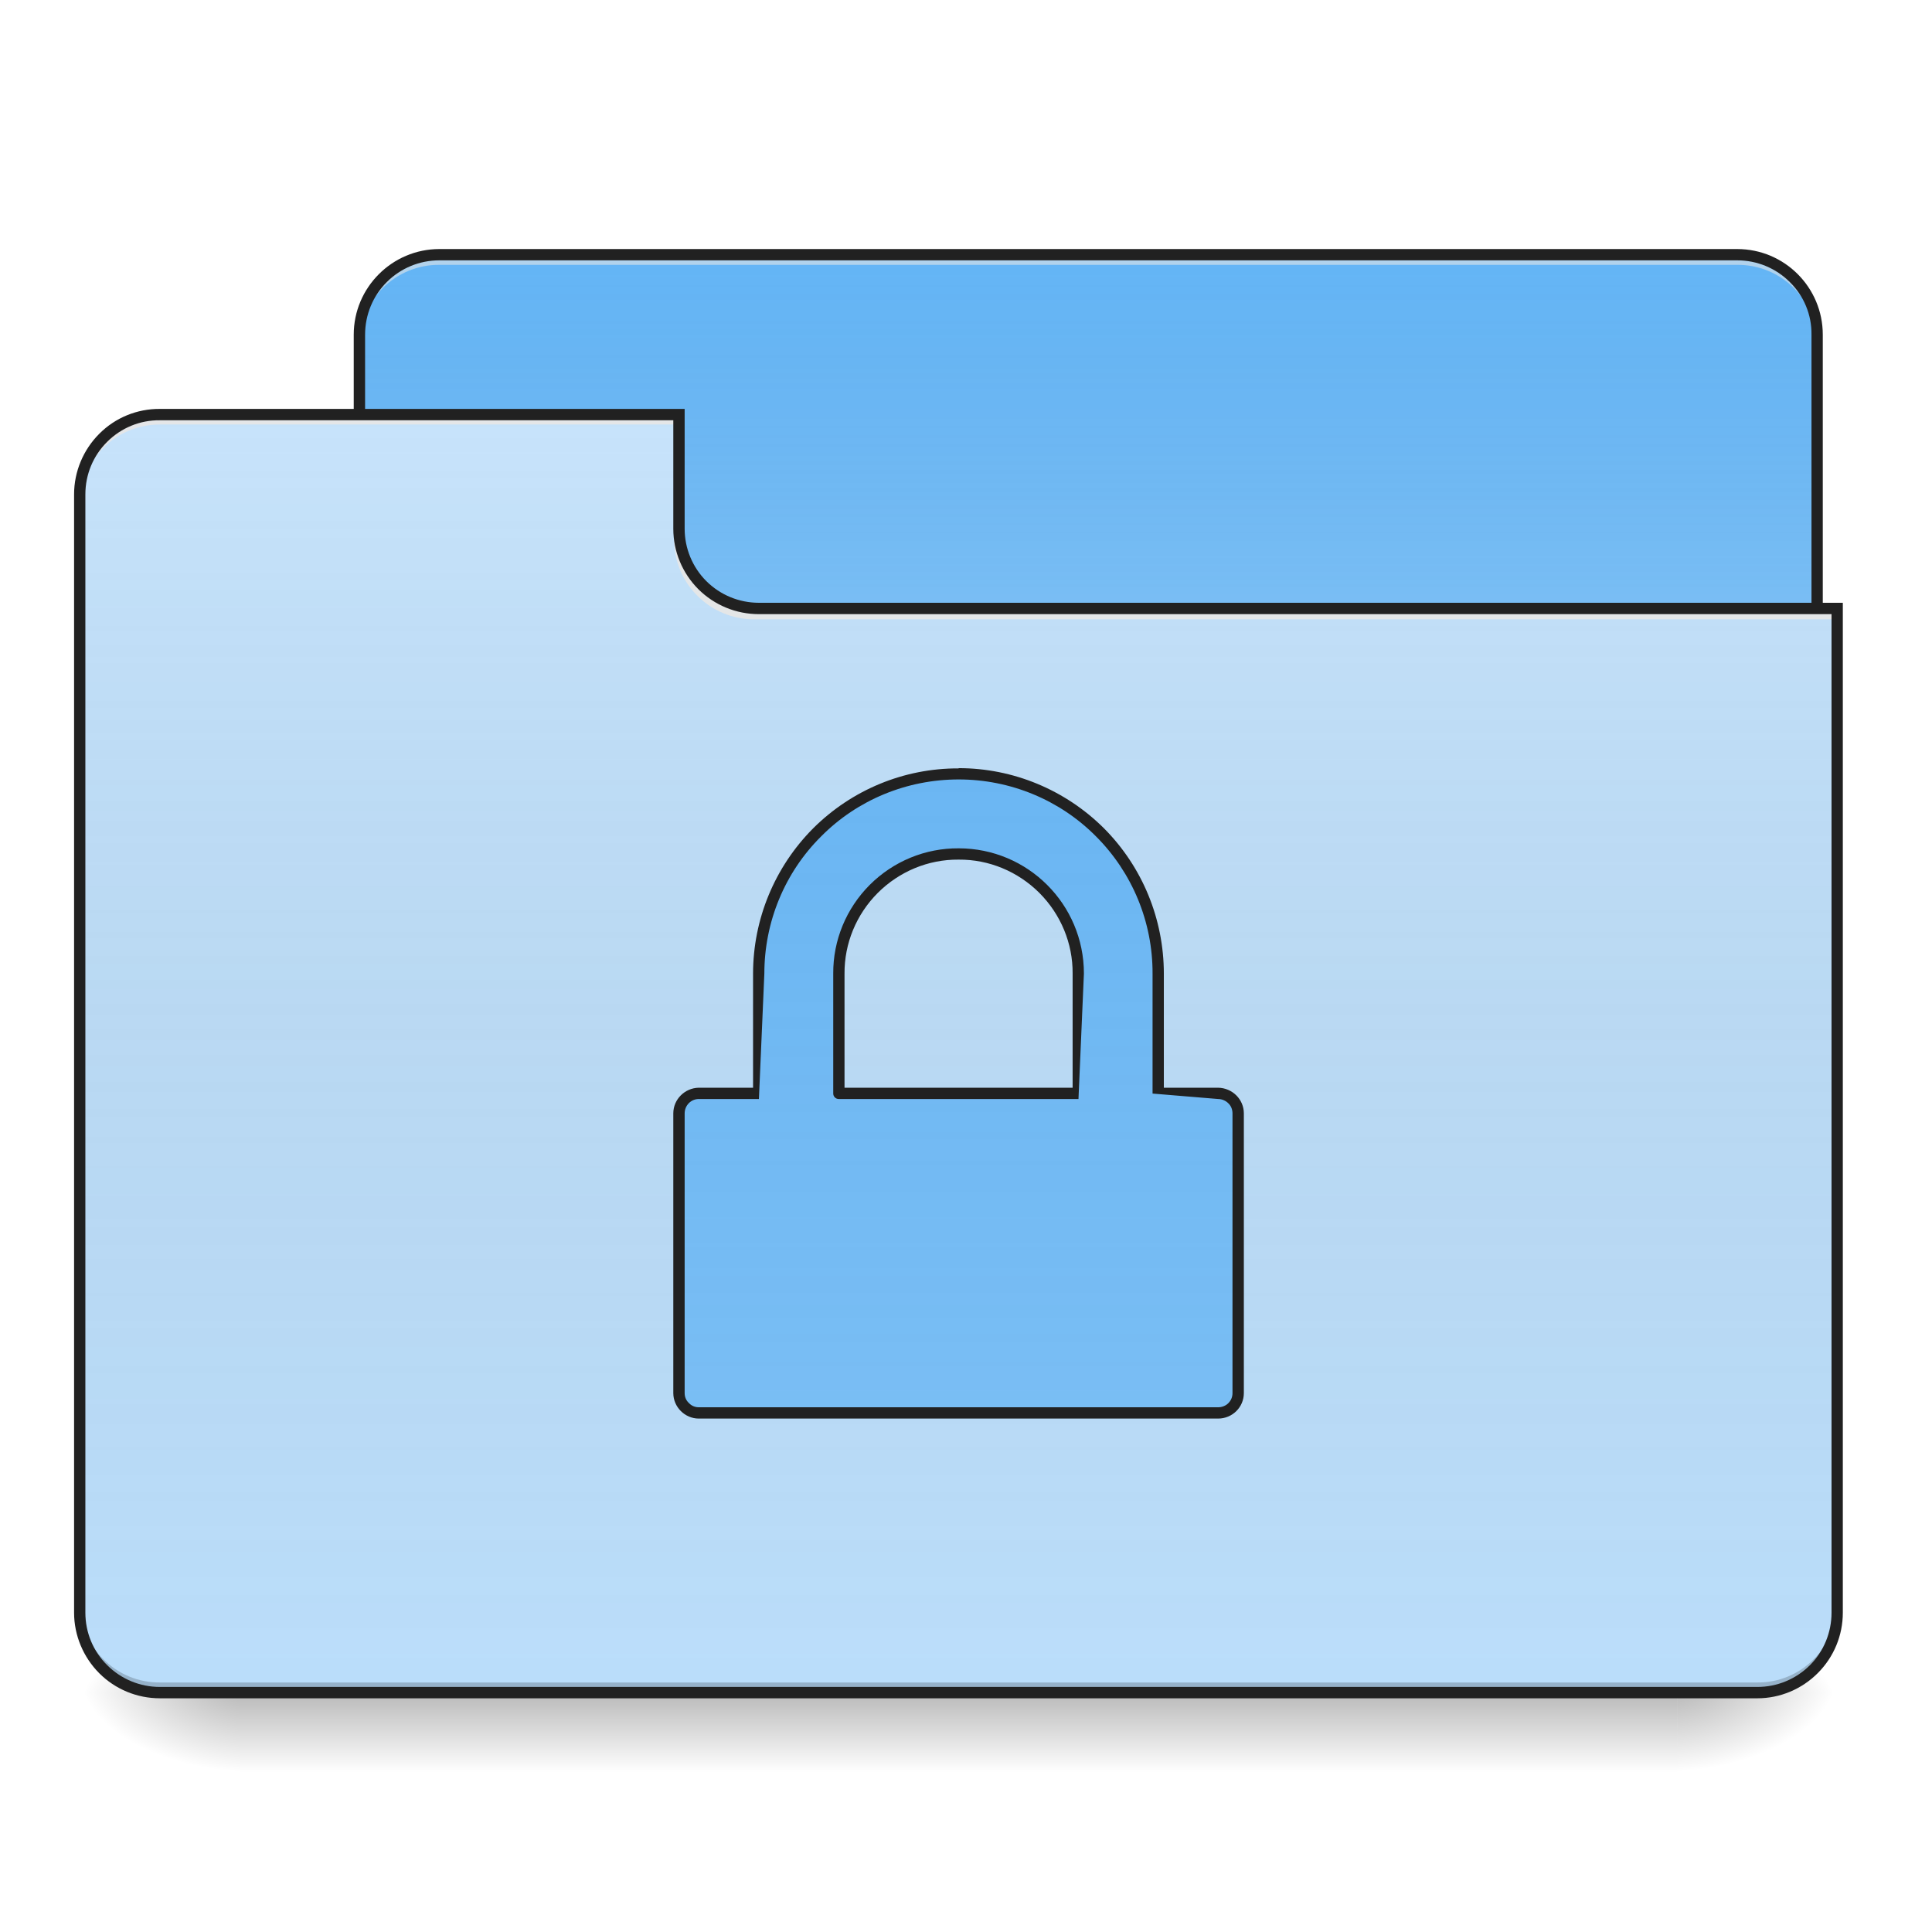
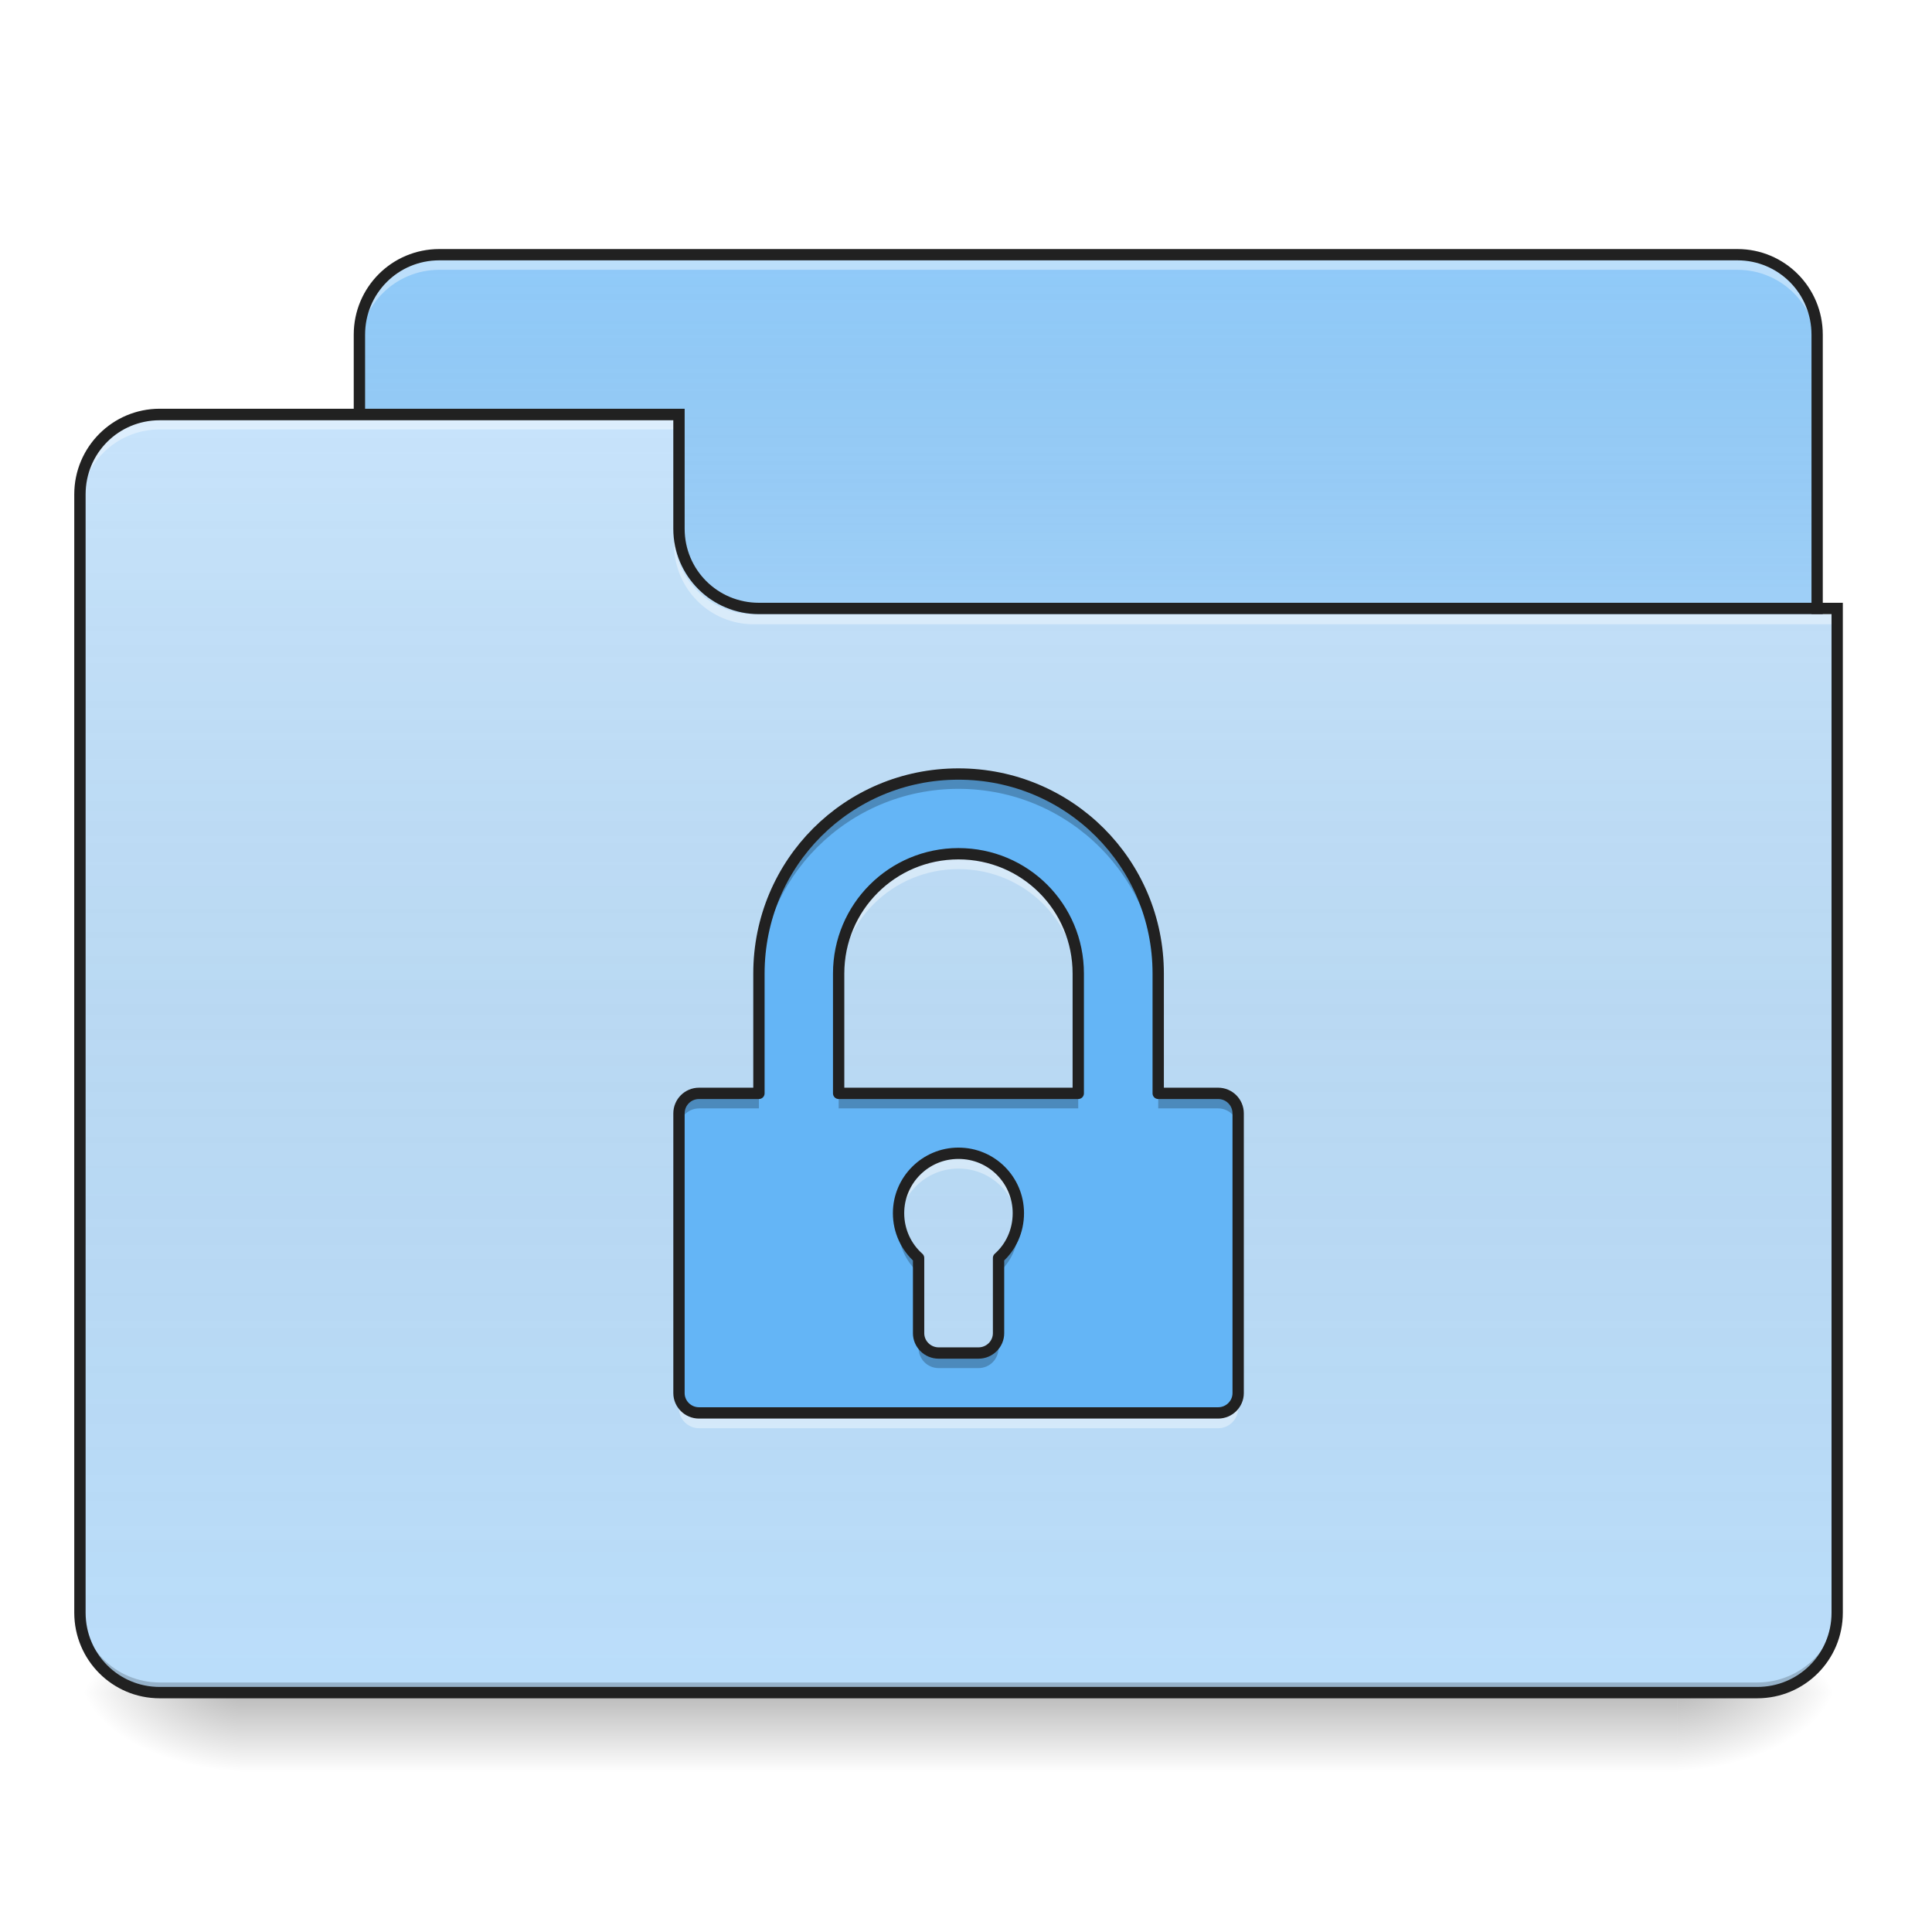
<svg xmlns="http://www.w3.org/2000/svg" width="32px" height="32px" viewBox="0 0 32 32" version="1.1">
  <defs>
-     <linearGradient id="linear0" gradientUnits="userSpaceOnUse" x1="254" y1="233.5" x2="254" y2="254.667" gradientTransform="matrix(0.062505,0,0,0.062505,0,13.439)">
+     <linearGradient id="linear0" gradientUnits="userSpaceOnUse" x1="254" y1="233.5" x2="254" y2="254.667" gradientTransform="matrix(0.062506,0,0,0.062506,-0.00000381506,13.43879)">
      <stop offset="0" style="stop-color:rgb(0%,0%,0%);stop-opacity:0.275;" />
      <stop offset="1" style="stop-color:rgb(0%,0%,0%);stop-opacity:0;" />
    </linearGradient>
-     <radialGradient id="radial0" gradientUnits="userSpaceOnUse" cx="450.909" cy="189.579" fx="450.909" fy="189.579" r="21.167" gradientTransform="matrix(0,-0.07813,-0.14064,0,54.115,63.595)">
+     <radialGradient id="radial0" gradientUnits="userSpaceOnUse" cx="450.909" cy="189.579" fx="450.909" fy="189.579" r="21.167" gradientTransform="matrix(0.00000017417,-0.0781325,-0.140638,-0.000000101539,54.11521,63.59533)">
      <stop offset="0" style="stop-color:rgb(0%,0%,0%);stop-opacity:0.314;" />
      <stop offset="0.222" style="stop-color:rgb(0%,0%,0%);stop-opacity:0.275;" />
      <stop offset="1" style="stop-color:rgb(0%,0%,0%);stop-opacity:0;" />
    </radialGradient>
-     <radialGradient id="radial1" gradientUnits="userSpaceOnUse" cx="450.909" cy="189.579" fx="450.909" fy="189.579" r="21.167" gradientTransform="matrix(0,0.07813,0.14064,0,-22.362,-7.5275)">
+     <radialGradient id="radial1" gradientUnits="userSpaceOnUse" cx="450.909" cy="189.579" fx="450.909" fy="189.579" r="21.167" gradientTransform="matrix(-0.00000017417,0.0781325,0.140638,0.000000101539,-22.36218,-7.527477)">
      <stop offset="0" style="stop-color:rgb(0%,0%,0%);stop-opacity:0.314;" />
      <stop offset="0.222" style="stop-color:rgb(0%,0%,0%);stop-opacity:0.275;" />
      <stop offset="1" style="stop-color:rgb(0%,0%,0%);stop-opacity:0;" />
    </radialGradient>
-     <radialGradient id="radial2" gradientUnits="userSpaceOnUse" cx="450.909" cy="189.579" fx="450.909" fy="189.579" r="21.167" gradientTransform="matrix(0,-0.07813,0.14064,0,-22.362,63.595)">
+     <radialGradient id="radial2" gradientUnits="userSpaceOnUse" cx="450.909" cy="189.579" fx="450.909" fy="189.579" r="21.167" gradientTransform="matrix(-0.00000017417,-0.0781325,0.140638,-0.000000101539,-22.36218,63.59533)">
      <stop offset="0" style="stop-color:rgb(0%,0%,0%);stop-opacity:0.314;" />
      <stop offset="0.222" style="stop-color:rgb(0%,0%,0%);stop-opacity:0.275;" />
      <stop offset="1" style="stop-color:rgb(0%,0%,0%);stop-opacity:0;" />
    </radialGradient>
-     <radialGradient id="radial3" gradientUnits="userSpaceOnUse" cx="450.909" cy="189.579" fx="450.909" fy="189.579" r="21.167" gradientTransform="matrix(0,0.07813,-0.14064,0,54.115,-7.5275)">
+     <radialGradient id="radial3" gradientUnits="userSpaceOnUse" cx="450.909" cy="189.579" fx="450.909" fy="189.579" r="21.167" gradientTransform="matrix(0.00000017417,0.0781325,-0.140638,0.000000101539,54.11521,-7.527477)">
      <stop offset="0" style="stop-color:rgb(0%,0%,0%);stop-opacity:0.314;" />
      <stop offset="0.222" style="stop-color:rgb(0%,0%,0%);stop-opacity:0.275;" />
      <stop offset="1" style="stop-color:rgb(0%,0%,0%);stop-opacity:0;" />
    </radialGradient>
-     <linearGradient id="linear1" gradientUnits="userSpaceOnUse" x1="254" y1="-147.5" x2="254" y2="-31.083" gradientTransform="matrix(0.062505,0,0,0.062505,0,13.439)">
+     <linearGradient id="linear1" gradientUnits="userSpaceOnUse" x1="254" y1="-147.5" x2="254" y2="-31.083" gradientTransform="matrix(0.062506,0,0,0.062506,0.00000124975,13.43878)">
      <stop offset="0" style="stop-color:rgb(64.314%,64.314%,64.314%);stop-opacity:0;" />
      <stop offset="1" style="stop-color:rgb(100%,100%,100%);stop-opacity:0.196;" />
    </linearGradient>
-     <linearGradient id="linear2" gradientUnits="userSpaceOnUse" x1="254" y1="233.5" x2="254" y2="-105.167" gradientTransform="matrix(0.062505,0,0,0.062505,0,13.439)">
+     <linearGradient id="linear2" gradientUnits="userSpaceOnUse" x1="254" y1="233.5" x2="254" y2="-105.167" gradientTransform="matrix(0.062506,0,0,0.062506,-0.00000181239,13.43878)">
      <stop offset="0" style="stop-color:rgb(34.51%,34.51%,34.51%);stop-opacity:0;" />
      <stop offset="1" style="stop-color:rgb(98.039%,98.039%,98.039%);stop-opacity:0.196;" />
    </linearGradient>
-     <linearGradient id="linear3" gradientUnits="userSpaceOnUse" x1="960" y1="255.118" x2="960" y2="1695.118" gradientTransform="matrix(0.01654,0,0,0.01654,0,0)">
-       <stop offset="0" style="stop-color:rgb(64.314%,64.314%,64.314%);stop-opacity:0;" />
-       <stop offset="1" style="stop-color:rgb(100%,100%,100%);stop-opacity:0.196;" />
-     </linearGradient>
  </defs>
  <g id="surface1">
-     <path style=" stroke:none;fill-rule:nonzero;fill:url(#linear0);" d="M 3.969 28.031 L 27.781 28.031 L 27.781 29.359 L 3.969 29.359 Z M 3.969 28.031 " />
-     <path style=" stroke:none;fill-rule:nonzero;fill:url(#radial0);" d="M 27.781 28.031 L 30.43 28.031 L 30.43 26.711 L 27.781 26.711 Z M 27.781 28.031 " />
-     <path style=" stroke:none;fill-rule:nonzero;fill:url(#radial1);" d="M 3.969 28.031 L 1.32 28.031 L 1.32 29.359 L 3.969 29.359 Z M 3.969 28.031 " />
-     <path style=" stroke:none;fill-rule:nonzero;fill:url(#radial2);" d="M 3.969 28.031 L 1.32 28.031 L 1.32 26.711 L 3.969 26.711 Z M 3.969 28.031 " />
-     <path style=" stroke:none;fill-rule:nonzero;fill:url(#radial3);" d="M 27.781 28.031 L 30.43 28.031 L 30.43 29.359 L 27.781 29.359 Z M 27.781 28.031 " />
-     <path style=" stroke:none;fill-rule:nonzero;fill:rgb(39.216%,70.98%,96.471%);fill-opacity:1;" d="M 7.277 4.219 L 28.773 4.219 C 29.125 4.219 29.465 4.359 29.711 4.605 C 29.961 4.855 30.098 5.191 30.098 5.543 L 30.098 10.504 C 30.098 11.234 29.504 11.828 28.773 11.824 L 7.277 11.824 C 6.547 11.828 5.953 11.234 5.953 10.504 L 5.953 5.543 C 5.953 4.812 6.547 4.219 7.277 4.219 Z M 7.277 4.219 " />
-     <path style=" stroke:none;fill-rule:nonzero;fill:url(#linear1);" d="M 7.277 4.219 L 28.773 4.219 C 29.125 4.219 29.465 4.359 29.711 4.605 C 29.961 4.855 30.098 5.191 30.098 5.543 L 30.098 10.504 C 30.098 11.234 29.504 11.828 28.773 11.824 L 7.277 11.824 C 6.547 11.828 5.953 11.234 5.953 10.504 L 5.953 5.543 C 5.953 4.812 6.547 4.219 7.277 4.219 Z M 7.277 4.219 " />
-     <path style=" stroke:none;fill-rule:nonzero;fill:rgb(90.196%,90.196%,90.196%);fill-opacity:0.588;" d="M 7.277 4.219 C 6.926 4.219 6.59 4.355 6.34 4.605 C 6.09 4.855 5.953 5.191 5.953 5.543 L 5.953 5.707 C 5.953 5.355 6.094 5.02 6.34 4.77 C 6.59 4.523 6.926 4.383 7.277 4.387 L 28.773 4.387 C 29.125 4.383 29.465 4.523 29.711 4.77 C 29.961 5.02 30.098 5.355 30.098 5.707 L 30.098 5.543 C 30.102 5.191 29.961 4.855 29.711 4.605 C 29.465 4.355 29.125 4.219 28.773 4.219 Z M 7.277 4.219 " />
-     <path style=" stroke:none;fill-rule:nonzero;fill:rgb(12.941%,12.941%,12.941%);fill-opacity:1;" d="M 7.277 4.125 C 6.496 4.125 5.859 4.762 5.859 5.543 L 5.859 10.504 C 5.859 10.879 6.008 11.242 6.273 11.508 C 6.539 11.773 6.902 11.922 7.277 11.922 L 28.773 11.922 C 29.152 11.922 29.512 11.773 29.777 11.508 C 30.043 11.242 30.191 10.879 30.191 10.504 L 30.191 5.543 C 30.191 4.762 29.559 4.125 28.773 4.125 Z M 7.277 4.312 L 28.773 4.312 C 29.102 4.312 29.414 4.441 29.645 4.672 C 29.879 4.902 30.008 5.215 30.004 5.543 L 30.004 10.504 C 30.008 10.832 29.875 11.145 29.645 11.375 C 29.414 11.605 29.102 11.734 28.773 11.734 L 7.277 11.734 C 6.949 11.734 6.637 11.605 6.406 11.375 C 6.176 11.145 6.047 10.832 6.047 10.504 L 6.047 5.543 C 6.047 5.215 6.176 4.902 6.406 4.672 C 6.637 4.441 6.949 4.312 7.277 4.312 Z M 7.277 4.312 " />
-     <path style=" stroke:none;fill-rule:nonzero;fill:rgb(73.333%,87.059%,98.431%);fill-opacity:1;" d="M 2.648 6.863 C 2.297 6.863 1.957 7.004 1.711 7.25 C 1.461 7.5 1.32 7.836 1.324 8.188 L 1.324 26.711 C 1.32 27.062 1.461 27.398 1.711 27.648 C 1.957 27.895 2.297 28.035 2.648 28.031 L 29.109 28.031 C 29.457 28.035 29.797 27.895 30.043 27.648 C 30.293 27.398 30.43 27.062 30.43 26.711 L 30.43 10.172 L 12.57 10.172 C 12.219 10.172 11.879 10.035 11.633 9.785 C 11.383 9.539 11.246 9.199 11.246 8.848 L 11.246 6.863 Z M 2.648 6.863 " />
-     <path style=" stroke:none;fill-rule:nonzero;fill:url(#linear2);" d="M 2.648 6.863 C 2.297 6.863 1.957 7.004 1.711 7.25 C 1.461 7.5 1.32 7.836 1.324 8.188 L 1.324 26.711 C 1.32 27.062 1.461 27.398 1.711 27.648 C 1.957 27.895 2.297 28.035 2.648 28.031 L 29.109 28.031 C 29.457 28.035 29.797 27.895 30.043 27.648 C 30.293 27.398 30.43 27.062 30.43 26.711 L 30.43 10.176 L 12.57 10.176 C 12.219 10.176 11.879 10.035 11.633 9.785 C 11.383 9.539 11.246 9.199 11.246 8.848 L 11.246 6.863 Z M 2.648 6.863 " />
-     <path style=" stroke:none;fill-rule:nonzero;fill:rgb(0%,0%,0%);fill-opacity:0.196;" d="M 2.648 28.031 C 2.297 28.035 1.957 27.895 1.711 27.648 C 1.461 27.398 1.32 27.062 1.324 26.711 L 1.324 26.547 C 1.32 26.895 1.461 27.234 1.711 27.48 C 1.957 27.73 2.297 27.871 2.648 27.867 L 29.109 27.867 C 29.457 27.871 29.797 27.73 30.043 27.48 C 30.293 27.234 30.43 26.895 30.43 26.547 L 30.43 26.711 C 30.43 27.062 30.293 27.398 30.043 27.648 C 29.797 27.895 29.457 28.035 29.109 28.031 Z M 2.648 28.031 " />
-     <path style=" stroke:none;fill-rule:nonzero;fill:rgb(90.196%,90.196%,90.196%);fill-opacity:0.937;" d="M 2.648 6.863 C 2.297 6.863 1.957 7.004 1.711 7.25 C 1.461 7.5 1.32 7.836 1.324 8.188 L 1.324 8.352 C 1.32 8.004 1.461 7.664 1.711 7.418 C 1.957 7.168 2.297 7.031 2.648 7.031 L 11.246 7.031 L 11.246 6.863 Z M 12.488 10.258 C 12.137 10.258 11.797 10.117 11.551 9.867 C 11.301 9.621 11.164 9.281 11.164 8.93 L 11.164 8.766 C 11.164 9.117 11.301 9.457 11.551 9.703 C 11.797 9.953 12.137 10.09 12.488 10.09 L 30.43 10.09 L 30.43 10.258 Z M 12.488 10.258 " />
-     <path style=" stroke:none;fill-rule:nonzero;fill:rgb(12.941%,12.941%,12.941%);fill-opacity:1;" d="M 2.648 6.773 C 2.27 6.77 1.91 6.918 1.645 7.184 C 1.379 7.449 1.227 7.812 1.227 8.188 L 1.227 26.711 C 1.227 27.086 1.379 27.449 1.645 27.715 C 1.91 27.98 2.27 28.129 2.648 28.129 L 29.109 28.129 C 29.484 28.129 29.844 27.977 30.109 27.711 C 30.375 27.445 30.523 27.086 30.523 26.711 L 30.523 9.984 L 12.57 9.984 C 12.242 9.984 11.93 9.855 11.699 9.625 C 11.469 9.395 11.34 9.082 11.34 8.758 L 11.34 6.773 Z M 2.648 6.961 L 11.152 6.961 L 11.152 8.758 C 11.152 9.133 11.301 9.492 11.566 9.758 C 11.832 10.023 12.191 10.172 12.57 10.172 L 30.336 10.172 L 30.336 26.711 C 30.336 27.039 30.207 27.352 29.977 27.582 C 29.746 27.812 29.434 27.941 29.109 27.941 L 2.648 27.941 C 2.32 27.941 2.008 27.812 1.777 27.582 C 1.543 27.352 1.414 27.039 1.414 26.711 L 1.414 8.188 C 1.414 7.859 1.543 7.547 1.777 7.316 C 2.008 7.086 2.32 6.957 2.648 6.961 Z M 2.648 6.961 " />
-     <path style=" stroke:none;fill-rule:nonzero;fill:rgb(39.216%,70.98%,96.471%);fill-opacity:1;" d="M 15.879 12.82 C 15 12.816 14.156 13.164 13.535 13.785 C 12.914 14.406 12.566 15.25 12.57 16.129 L 12.57 18.113 L 11.574 18.113 C 11.488 18.109 11.402 18.145 11.344 18.207 C 11.281 18.27 11.246 18.355 11.246 18.441 L 11.246 23.074 C 11.246 23.258 11.391 23.402 11.574 23.402 L 20.176 23.402 C 20.266 23.402 20.348 23.367 20.41 23.305 C 20.473 23.246 20.508 23.16 20.508 23.074 L 20.508 18.441 C 20.508 18.355 20.473 18.27 20.41 18.207 C 20.348 18.145 20.266 18.109 20.176 18.113 L 19.184 18.113 L 19.184 16.125 C 19.184 15.25 18.836 14.406 18.219 13.785 C 17.598 13.164 16.754 12.816 15.879 12.82 Z M 15.879 14.141 C 16.402 14.141 16.91 14.352 17.281 14.723 C 17.652 15.094 17.863 15.602 17.863 16.129 L 17.863 18.113 L 13.891 18.113 L 13.891 16.125 C 13.891 15.602 14.102 15.094 14.473 14.723 C 14.844 14.352 15.352 14.141 15.879 14.141 Z M 15.879 14.141 " />
-     <path style=" stroke:none;fill-rule:nonzero;fill:url(#linear3);" d="M 15.879 12.82 C 15 12.816 14.156 13.164 13.535 13.785 C 12.914 14.406 12.566 15.25 12.57 16.129 L 12.57 18.113 L 11.574 18.113 C 11.488 18.109 11.402 18.145 11.344 18.207 C 11.281 18.27 11.246 18.355 11.246 18.441 L 11.246 23.074 C 11.246 23.258 11.391 23.402 11.574 23.402 L 20.176 23.402 C 20.266 23.402 20.348 23.367 20.41 23.305 C 20.473 23.246 20.508 23.16 20.508 23.074 L 20.508 18.441 C 20.508 18.355 20.473 18.27 20.41 18.207 C 20.348 18.145 20.266 18.109 20.176 18.113 L 19.184 18.113 L 19.184 16.125 C 19.184 15.25 18.836 14.406 18.219 13.785 C 17.598 13.164 16.754 12.816 15.879 12.82 Z M 15.879 14.141 C 16.402 14.141 16.91 14.352 17.281 14.723 C 17.652 15.094 17.863 15.602 17.863 16.129 L 17.863 18.113 L 13.891 18.113 L 13.891 16.125 C 13.891 15.602 14.102 15.094 14.473 14.723 C 14.844 14.352 15.352 14.141 15.879 14.141 Z M 15.879 14.141 " />
-     <path style=" stroke:none;fill-rule:nonzero;fill:rgb(12.941%,12.941%,12.941%);fill-opacity:1;" d="M 15.879 12.727 C 14.973 12.723 14.109 13.082 13.469 13.719 C 12.832 14.359 12.473 15.223 12.473 16.129 L 12.473 18.016 L 11.574 18.016 C 11.344 18.02 11.152 18.207 11.152 18.441 L 11.152 23.074 C 11.152 23.305 11.344 23.496 11.574 23.496 L 20.176 23.496 C 20.41 23.496 20.602 23.309 20.602 23.074 L 20.602 18.441 C 20.602 18.207 20.41 18.02 20.176 18.016 L 19.277 18.016 L 19.277 16.129 C 19.277 15.223 18.922 14.359 18.285 13.719 C 17.645 13.082 16.781 12.723 15.879 12.723 Z M 15.879 12.91 C 16.73 12.91 17.551 13.246 18.152 13.852 C 18.754 14.453 19.094 15.273 19.09 16.129 L 19.09 18.113 L 20.176 18.203 C 20.238 18.203 20.301 18.23 20.344 18.273 C 20.391 18.316 20.414 18.379 20.414 18.441 L 20.414 23.074 C 20.414 23.137 20.391 23.195 20.344 23.242 C 20.301 23.285 20.238 23.309 20.176 23.309 L 11.574 23.309 C 11.512 23.309 11.453 23.285 11.41 23.238 C 11.363 23.195 11.34 23.137 11.34 23.074 L 11.34 18.441 C 11.34 18.309 11.445 18.203 11.574 18.203 L 12.57 18.203 L 12.66 16.125 C 12.66 15.273 12.996 14.453 13.602 13.852 C 14.203 13.246 15.023 12.91 15.879 12.91 Z M 15.879 14.051 C 15.324 14.047 14.797 14.266 14.406 14.656 C 14.016 15.047 13.797 15.574 13.801 16.129 L 13.801 18.113 C 13.801 18.16 13.84 18.203 13.891 18.203 L 17.863 18.203 L 17.953 16.125 C 17.953 14.977 17.023 14.051 15.879 14.051 Z M 15.879 14.238 C 16.379 14.234 16.859 14.434 17.215 14.789 C 17.57 15.145 17.77 15.625 17.766 16.125 L 17.766 18.016 L 13.988 18.016 L 13.988 16.129 C 13.984 15.625 14.184 15.145 14.539 14.789 C 14.895 14.434 15.375 14.234 15.875 14.238 Z M 15.879 14.238 " />
+     <path style=" stroke:none;fill-rule:nonzero;fill:url(#linear0);" d="M 3.969 28.035 L 27.785 28.035 L 27.785 29.355 L 3.969 29.355 Z M 3.969 28.035 " />
+     <path style=" stroke:none;fill-rule:nonzero;fill:url(#radial0);" d="M 27.785 28.035 L 30.43 28.035 L 30.43 26.711 L 27.785 26.711 Z M 27.785 28.035 " />
+     <path style=" stroke:none;fill-rule:nonzero;fill:url(#radial1);" d="M 3.969 28.035 L 1.324 28.035 L 1.324 29.355 L 3.969 29.355 Z M 3.969 28.035 " />
+     <path style=" stroke:none;fill-rule:nonzero;fill:url(#radial2);" d="M 3.969 28.035 L 1.324 28.035 L 1.324 26.711 L 3.969 26.711 Z M 3.969 28.035 " />
+     <path style=" stroke:none;fill-rule:nonzero;fill:url(#radial3);" d="M 27.785 28.035 L 30.43 28.035 L 30.43 29.355 L 27.785 29.355 Z M 27.785 28.035 " />
+     <path style=" stroke:none;fill-rule:nonzero;fill:rgb(56.471%,79.216%,97.647%);fill-opacity:1;" d="M 7.277 4.219 L 28.777 4.219 C 29.508 4.219 30.098 4.812 30.098 5.543 L 30.098 10.504 C 30.098 11.234 29.508 11.828 28.777 11.828 L 7.277 11.828 C 6.547 11.828 5.953 11.234 5.953 10.504 L 5.953 5.543 C 5.953 4.812 6.547 4.219 7.277 4.219 Z M 7.277 4.219 " />
+     <path style=" stroke:none;fill-rule:nonzero;fill:url(#linear1);" d="M 7.277 4.219 L 28.777 4.219 C 29.508 4.219 30.098 4.812 30.098 5.543 L 30.098 10.504 C 30.098 11.234 29.508 11.828 28.777 11.828 L 7.277 11.828 C 6.547 11.828 5.953 11.234 5.953 10.504 L 5.953 5.543 C 5.953 4.812 6.547 4.219 7.277 4.219 Z M 7.277 4.219 " />
+     <path style=" stroke:none;fill-rule:nonzero;fill:rgb(100%,100%,100%);fill-opacity:0.392;" d="M 7.277 4.301 C 6.543 4.301 5.953 4.891 5.953 5.625 L 5.953 5.789 C 5.953 5.059 6.543 4.469 7.277 4.469 L 28.777 4.469 C 29.508 4.469 30.098 5.059 30.098 5.789 L 30.098 5.625 C 30.098 4.891 29.508 4.301 28.777 4.301 Z M 7.277 4.301 " />
+     <path style=" stroke:none;fill-rule:nonzero;fill:rgb(12.941%,12.941%,12.941%);fill-opacity:1;" d="M 7.277 4.125 C 6.492 4.125 5.859 4.758 5.859 5.543 L 5.859 10.504 C 5.859 11.285 6.492 11.922 7.277 11.922 L 28.777 11.922 C 29.559 11.922 30.191 11.285 30.191 10.504 L 30.191 5.543 C 30.191 4.758 29.559 4.125 28.777 4.125 Z M 7.277 4.312 L 28.777 4.312 C 29.457 4.312 30.004 4.859 30.004 5.543 L 30.004 10.504 C 30.004 11.188 29.457 11.734 28.777 11.734 L 7.277 11.734 C 6.594 11.734 6.047 11.188 6.047 10.504 L 6.047 5.543 C 6.047 4.859 6.594 4.312 7.277 4.312 Z M 7.277 4.312 " />
+     <path style=" stroke:none;fill-rule:nonzero;fill:rgb(73.333%,87.059%,98.431%);fill-opacity:1;" d="M 2.645 6.863 C 1.914 6.863 1.324 7.457 1.324 8.188 L 1.324 26.711 C 1.324 27.445 1.914 28.035 2.645 28.035 L 29.105 28.035 C 29.84 28.035 30.43 27.445 30.43 26.711 L 30.43 10.172 L 12.57 10.172 C 11.836 10.172 11.246 9.582 11.246 8.852 L 11.246 6.863 Z M 2.645 6.863 " />
+     <path style=" stroke:none;fill-rule:nonzero;fill:url(#linear2);" d="M 2.645 6.863 C 1.914 6.863 1.324 7.457 1.324 8.188 L 1.324 26.711 C 1.324 27.445 1.914 28.035 2.645 28.035 L 29.105 28.035 C 29.84 28.035 30.43 27.445 30.43 26.711 L 30.43 10.172 L 12.57 10.172 C 11.836 10.172 11.246 9.582 11.246 8.852 L 11.246 6.863 Z M 2.645 6.863 " />
+     <path style=" stroke:none;fill-rule:nonzero;fill:rgb(0%,0%,0%);fill-opacity:0.196;" d="M 2.645 28.035 C 1.914 28.035 1.324 27.445 1.324 26.711 L 1.324 26.547 C 1.324 27.277 1.914 27.867 2.645 27.867 L 29.105 27.867 C 29.84 27.867 30.43 27.277 30.43 26.547 L 30.43 26.711 C 30.43 27.445 29.84 28.035 29.105 28.035 Z M 2.645 28.035 " />
+     <path style=" stroke:none;fill-rule:nonzero;fill:rgb(100%,100%,100%);fill-opacity:0.392;" d="M 2.645 6.949 C 1.914 6.949 1.324 7.539 1.324 8.27 L 1.324 8.438 C 1.324 7.703 1.914 7.113 2.645 7.113 L 11.246 7.113 L 11.246 6.949 Z M 2.645 6.949 " />
+     <path style=" stroke:none;fill-rule:nonzero;fill:rgb(100%,100%,100%);fill-opacity:0.392;" d="M 12.484 10.34 C 11.754 10.34 11.164 9.75 11.164 9.016 L 11.164 8.852 C 11.164 9.582 11.754 10.176 12.484 10.172 L 30.43 10.172 L 30.43 10.34 Z M 12.484 10.34 " />
+     <path style=" stroke:none;fill-rule:nonzero;fill:rgb(12.941%,12.941%,12.941%);fill-opacity:1;" d="M 2.645 6.77 C 1.863 6.77 1.23 7.406 1.23 8.188 L 1.23 26.711 C 1.23 27.496 1.863 28.129 2.645 28.129 L 29.105 28.129 C 29.891 28.129 30.523 27.496 30.523 26.711 L 30.523 9.984 L 12.57 9.984 C 11.887 9.984 11.34 9.438 11.34 8.758 L 11.34 6.77 Z M 2.645 6.961 L 11.152 6.961 L 11.152 8.758 C 11.152 9.539 11.785 10.172 12.57 10.172 L 30.336 10.172 L 30.336 26.711 C 30.336 27.395 29.789 27.941 29.105 27.941 L 2.645 27.941 C 1.965 27.941 1.418 27.395 1.418 26.711 L 1.418 8.188 C 1.418 7.504 1.965 6.961 2.645 6.961 Z M 2.645 6.961 " />
+     <path style=" stroke:none;fill-rule:nonzero;fill:rgb(39.216%,70.98%,96.471%);fill-opacity:1;" d="M 15.875 12.82 C 14.043 12.82 12.57 14.293 12.57 16.125 L 12.57 18.109 L 11.578 18.109 C 11.395 18.109 11.246 18.258 11.246 18.441 L 11.246 23.074 C 11.246 23.254 11.395 23.402 11.578 23.402 L 20.176 23.402 C 20.359 23.402 20.508 23.254 20.508 23.074 L 20.508 18.441 C 20.508 18.258 20.359 18.109 20.176 18.109 L 19.184 18.109 L 19.184 16.125 C 19.184 14.293 17.707 12.82 15.875 12.82 Z M 15.875 14.141 C 16.977 14.141 17.859 15.027 17.859 16.125 L 17.859 18.109 L 13.891 18.109 L 13.891 16.125 C 13.891 15.027 14.777 14.141 15.875 14.141 Z M 15.875 19.102 C 16.426 19.102 16.867 19.547 16.867 20.094 C 16.867 20.391 16.742 20.656 16.539 20.836 L 16.539 22.082 C 16.539 22.262 16.391 22.41 16.207 22.41 L 15.547 22.41 C 15.363 22.41 15.215 22.262 15.215 22.082 L 15.215 20.836 C 15.012 20.656 14.883 20.391 14.883 20.094 C 14.883 19.547 15.328 19.102 15.875 19.102 Z M 15.875 19.102 " />
+     <path style=" stroke:none;fill-rule:nonzero;fill:rgb(0%,0%,0%);fill-opacity:0.235;" d="M 15.875 12.82 C 14.043 12.82 12.57 14.293 12.57 16.125 L 12.57 16.375 C 12.57 14.543 14.043 13.066 15.875 13.066 C 17.707 13.066 19.184 14.543 19.184 16.375 L 19.184 16.125 C 19.184 14.293 17.707 12.82 15.875 12.82 Z M 11.578 18.109 C 11.395 18.109 11.246 18.258 11.246 18.441 L 11.246 18.691 C 11.246 18.508 11.395 18.359 11.578 18.359 L 12.57 18.359 L 12.57 18.109 Z M 13.891 18.109 L 13.891 18.359 L 17.859 18.359 L 17.859 18.109 Z M 19.184 18.109 L 19.184 18.359 L 20.176 18.359 C 20.359 18.359 20.508 18.508 20.508 18.691 L 20.508 18.441 C 20.508 18.258 20.359 18.109 20.176 18.109 Z M 14.891 20.219 C 14.887 20.262 14.883 20.301 14.883 20.344 C 14.883 20.641 15.012 20.902 15.215 21.086 L 15.215 20.836 C 15.039 20.68 14.922 20.465 14.891 20.219 Z M 16.859 20.219 C 16.832 20.465 16.711 20.68 16.539 20.836 L 16.539 21.086 C 16.742 20.902 16.867 20.641 16.867 20.344 C 16.867 20.301 16.867 20.262 16.859 20.219 Z M 15.215 22.082 L 15.215 22.328 C 15.215 22.512 15.363 22.66 15.547 22.66 L 16.207 22.66 C 16.391 22.66 16.539 22.512 16.539 22.328 L 16.539 22.082 C 16.539 22.262 16.391 22.41 16.207 22.41 L 15.547 22.41 C 15.363 22.41 15.215 22.262 15.215 22.082 Z M 15.215 22.082 " />
+     <path style=" stroke:none;fill-rule:nonzero;fill:rgb(100%,100%,100%);fill-opacity:0.392;" d="M 15.875 14.145 C 14.777 14.145 13.891 15.031 13.891 16.129 L 13.891 16.379 C 13.891 15.277 14.777 14.395 15.875 14.395 C 16.977 14.395 17.859 15.277 17.859 16.379 L 17.859 16.129 C 17.859 15.031 16.977 14.145 15.875 14.145 Z M 15.875 19.105 C 15.328 19.105 14.883 19.551 14.883 20.098 C 14.883 20.141 14.887 20.184 14.891 20.223 C 14.953 19.734 15.367 19.355 15.875 19.355 C 16.383 19.355 16.801 19.734 16.859 20.223 C 16.867 20.184 16.867 20.141 16.867 20.098 C 16.867 19.551 16.426 19.105 15.875 19.105 Z M 11.246 23.074 L 11.246 23.324 C 11.246 23.508 11.395 23.656 11.578 23.656 L 20.176 23.656 C 20.359 23.656 20.508 23.508 20.508 23.324 L 20.508 23.074 C 20.508 23.258 20.359 23.406 20.176 23.406 L 11.578 23.406 C 11.395 23.406 11.246 23.258 11.246 23.074 Z M 11.246 23.074 " />
+     <path style="fill:none;stroke-width:3;stroke-linecap:round;stroke-linejoin:round;stroke:rgb(12.941%,12.941%,12.941%);stroke-opacity:1;stroke-miterlimit:4;" d="M 253.976 -9.895 C 224.666 -9.895 201.106 13.666 201.106 42.975 L 201.106 74.722 L 185.232 74.722 C 182.295 74.722 179.92 77.097 179.92 80.034 L 179.92 154.152 C 179.92 157.027 182.295 159.402 185.232 159.402 L 322.782 159.402 C 325.719 159.402 328.094 157.027 328.094 154.152 L 328.094 80.034 C 328.094 77.097 325.719 74.722 322.782 74.722 L 306.908 74.722 L 306.908 42.975 C 306.908 13.666 283.285 -9.895 253.976 -9.895 Z M 253.976 11.228 C 271.599 11.228 285.723 25.415 285.723 42.975 L 285.723 74.722 L 222.229 74.722 L 222.229 42.975 C 222.229 25.415 236.415 11.228 253.976 11.228 Z M 253.976 90.596 C 262.787 90.596 269.849 97.72 269.849 106.469 C 269.849 111.219 267.849 115.468 264.6 118.343 L 264.6 138.279 C 264.6 141.153 262.225 143.528 259.288 143.528 L 248.726 143.528 C 245.789 143.528 243.414 141.153 243.414 138.279 L 243.414 118.343 C 240.165 115.468 238.102 111.219 238.102 106.469 C 238.102 97.72 245.227 90.596 253.976 90.596 Z M 253.976 90.596 " transform="matrix(0.062506,0,0,0.062506,0,13.43878)" />
  </g>
</svg>
